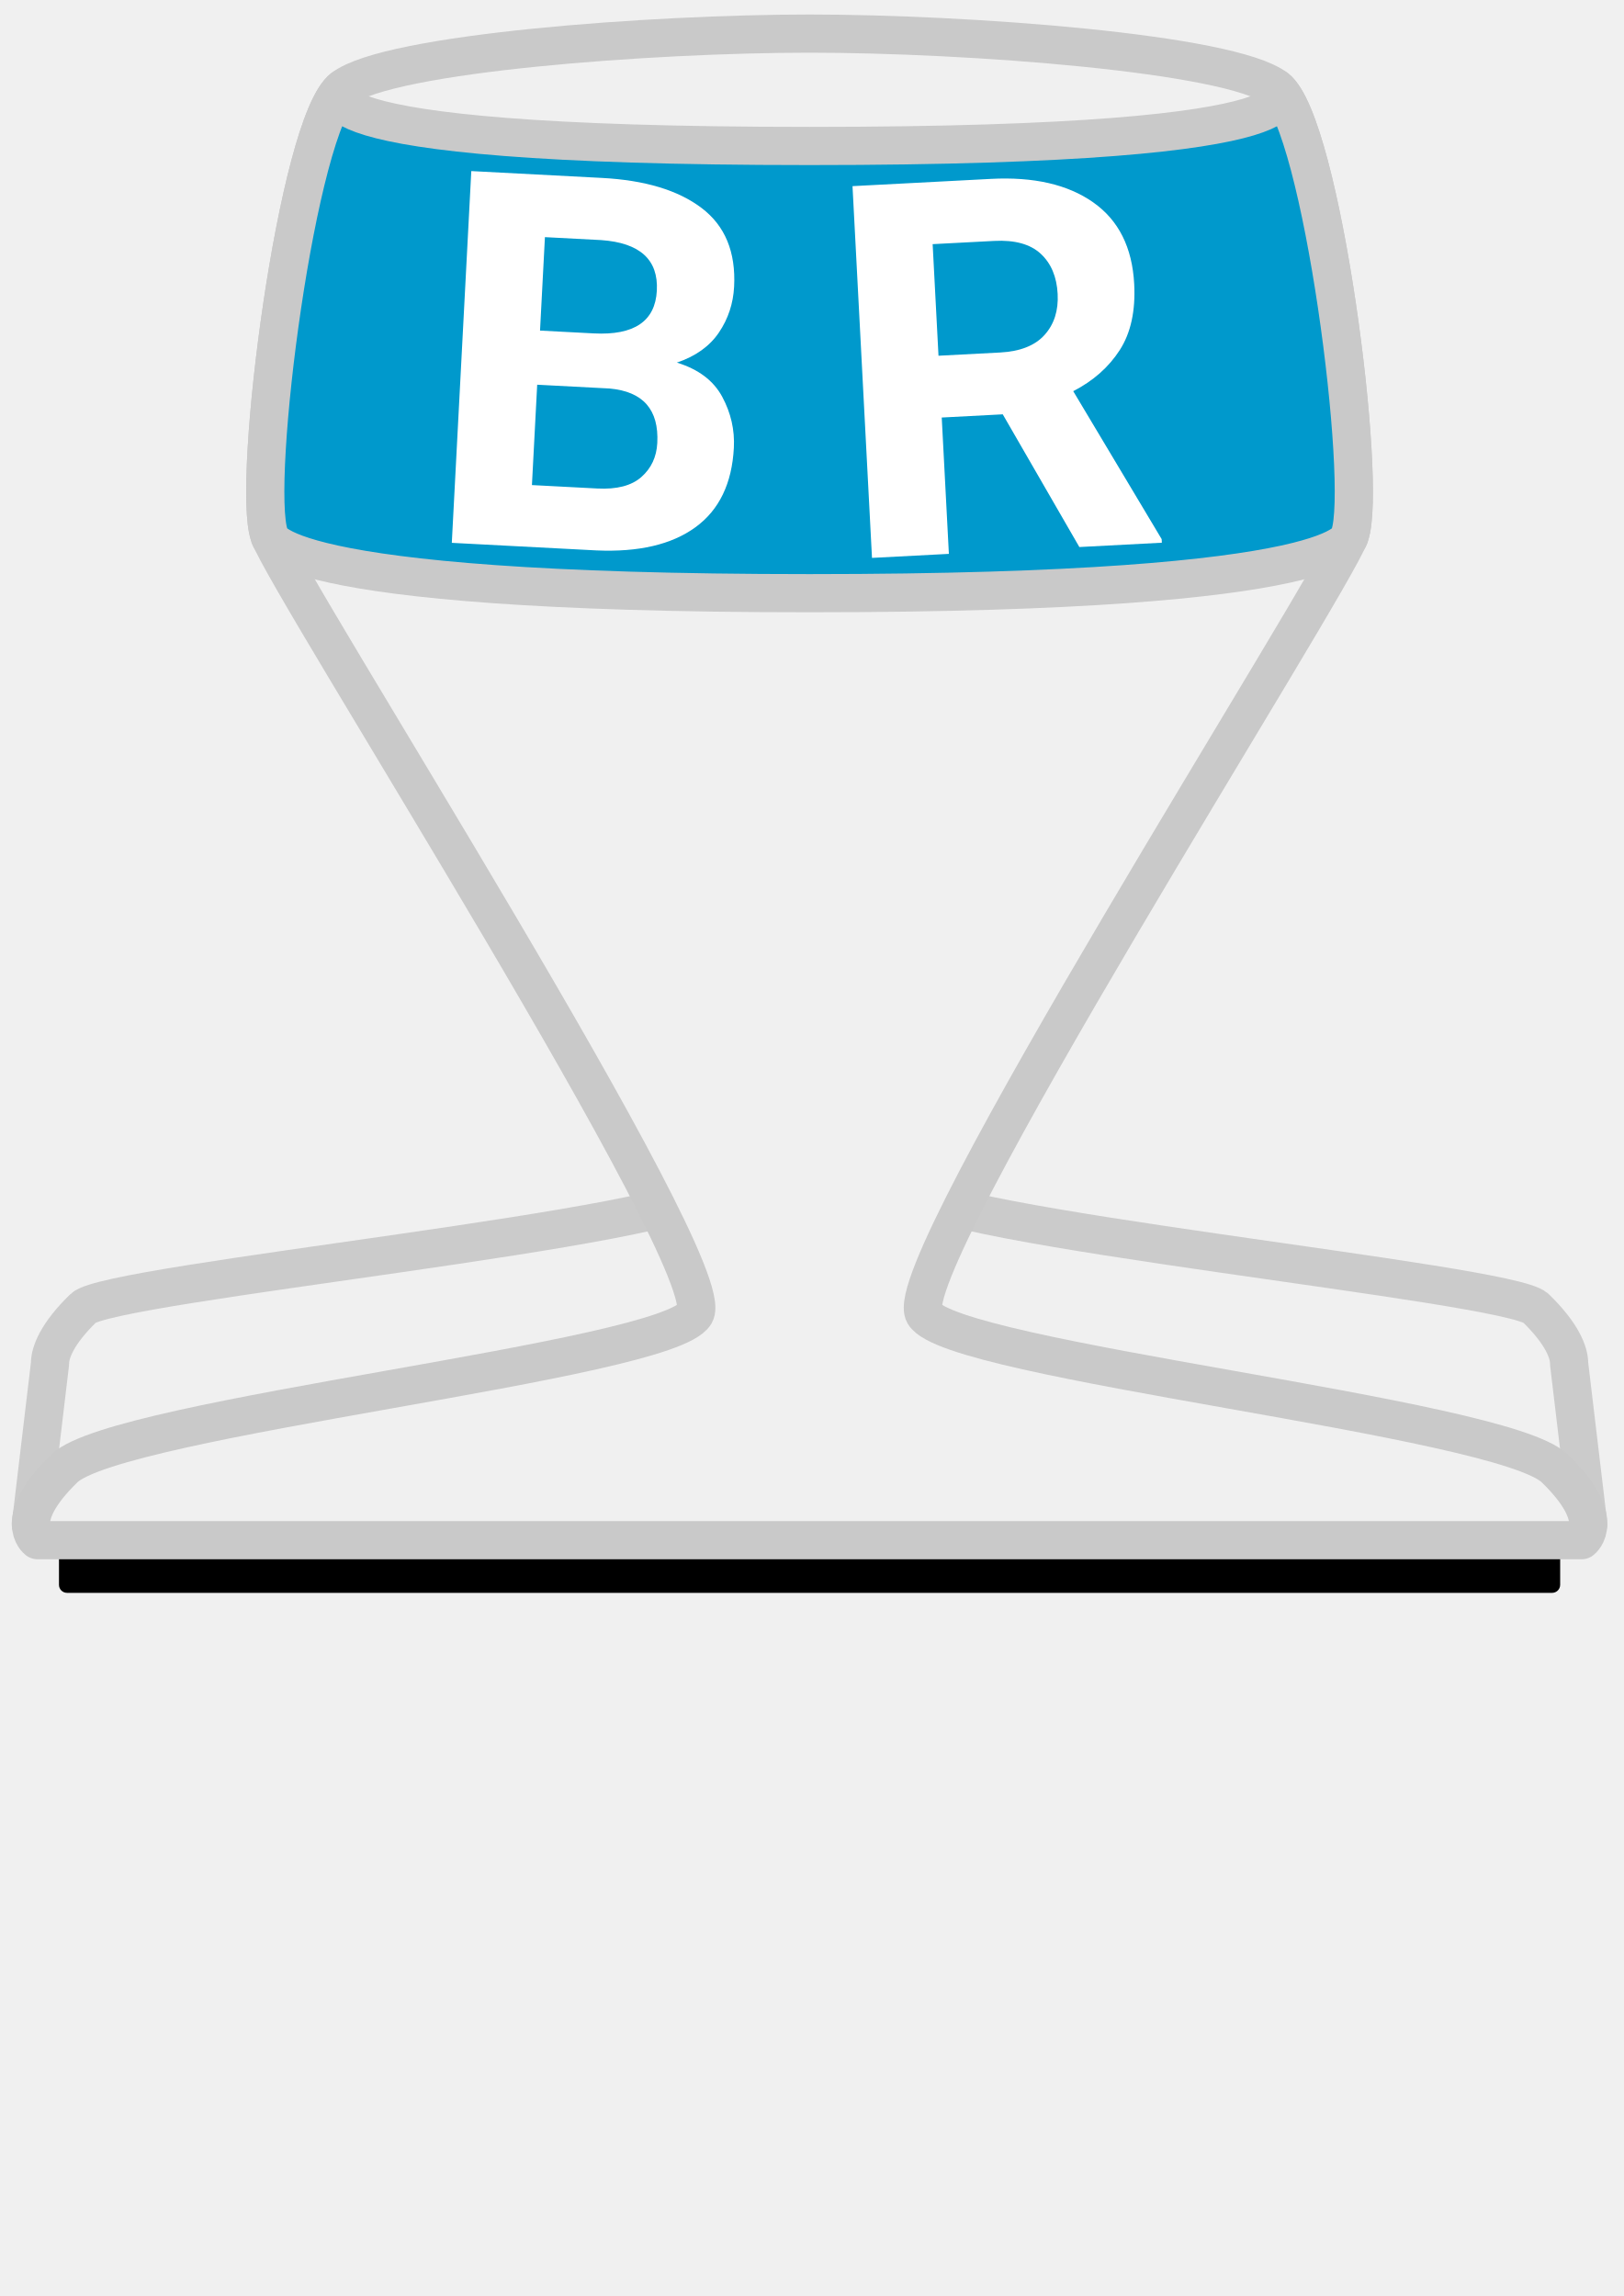
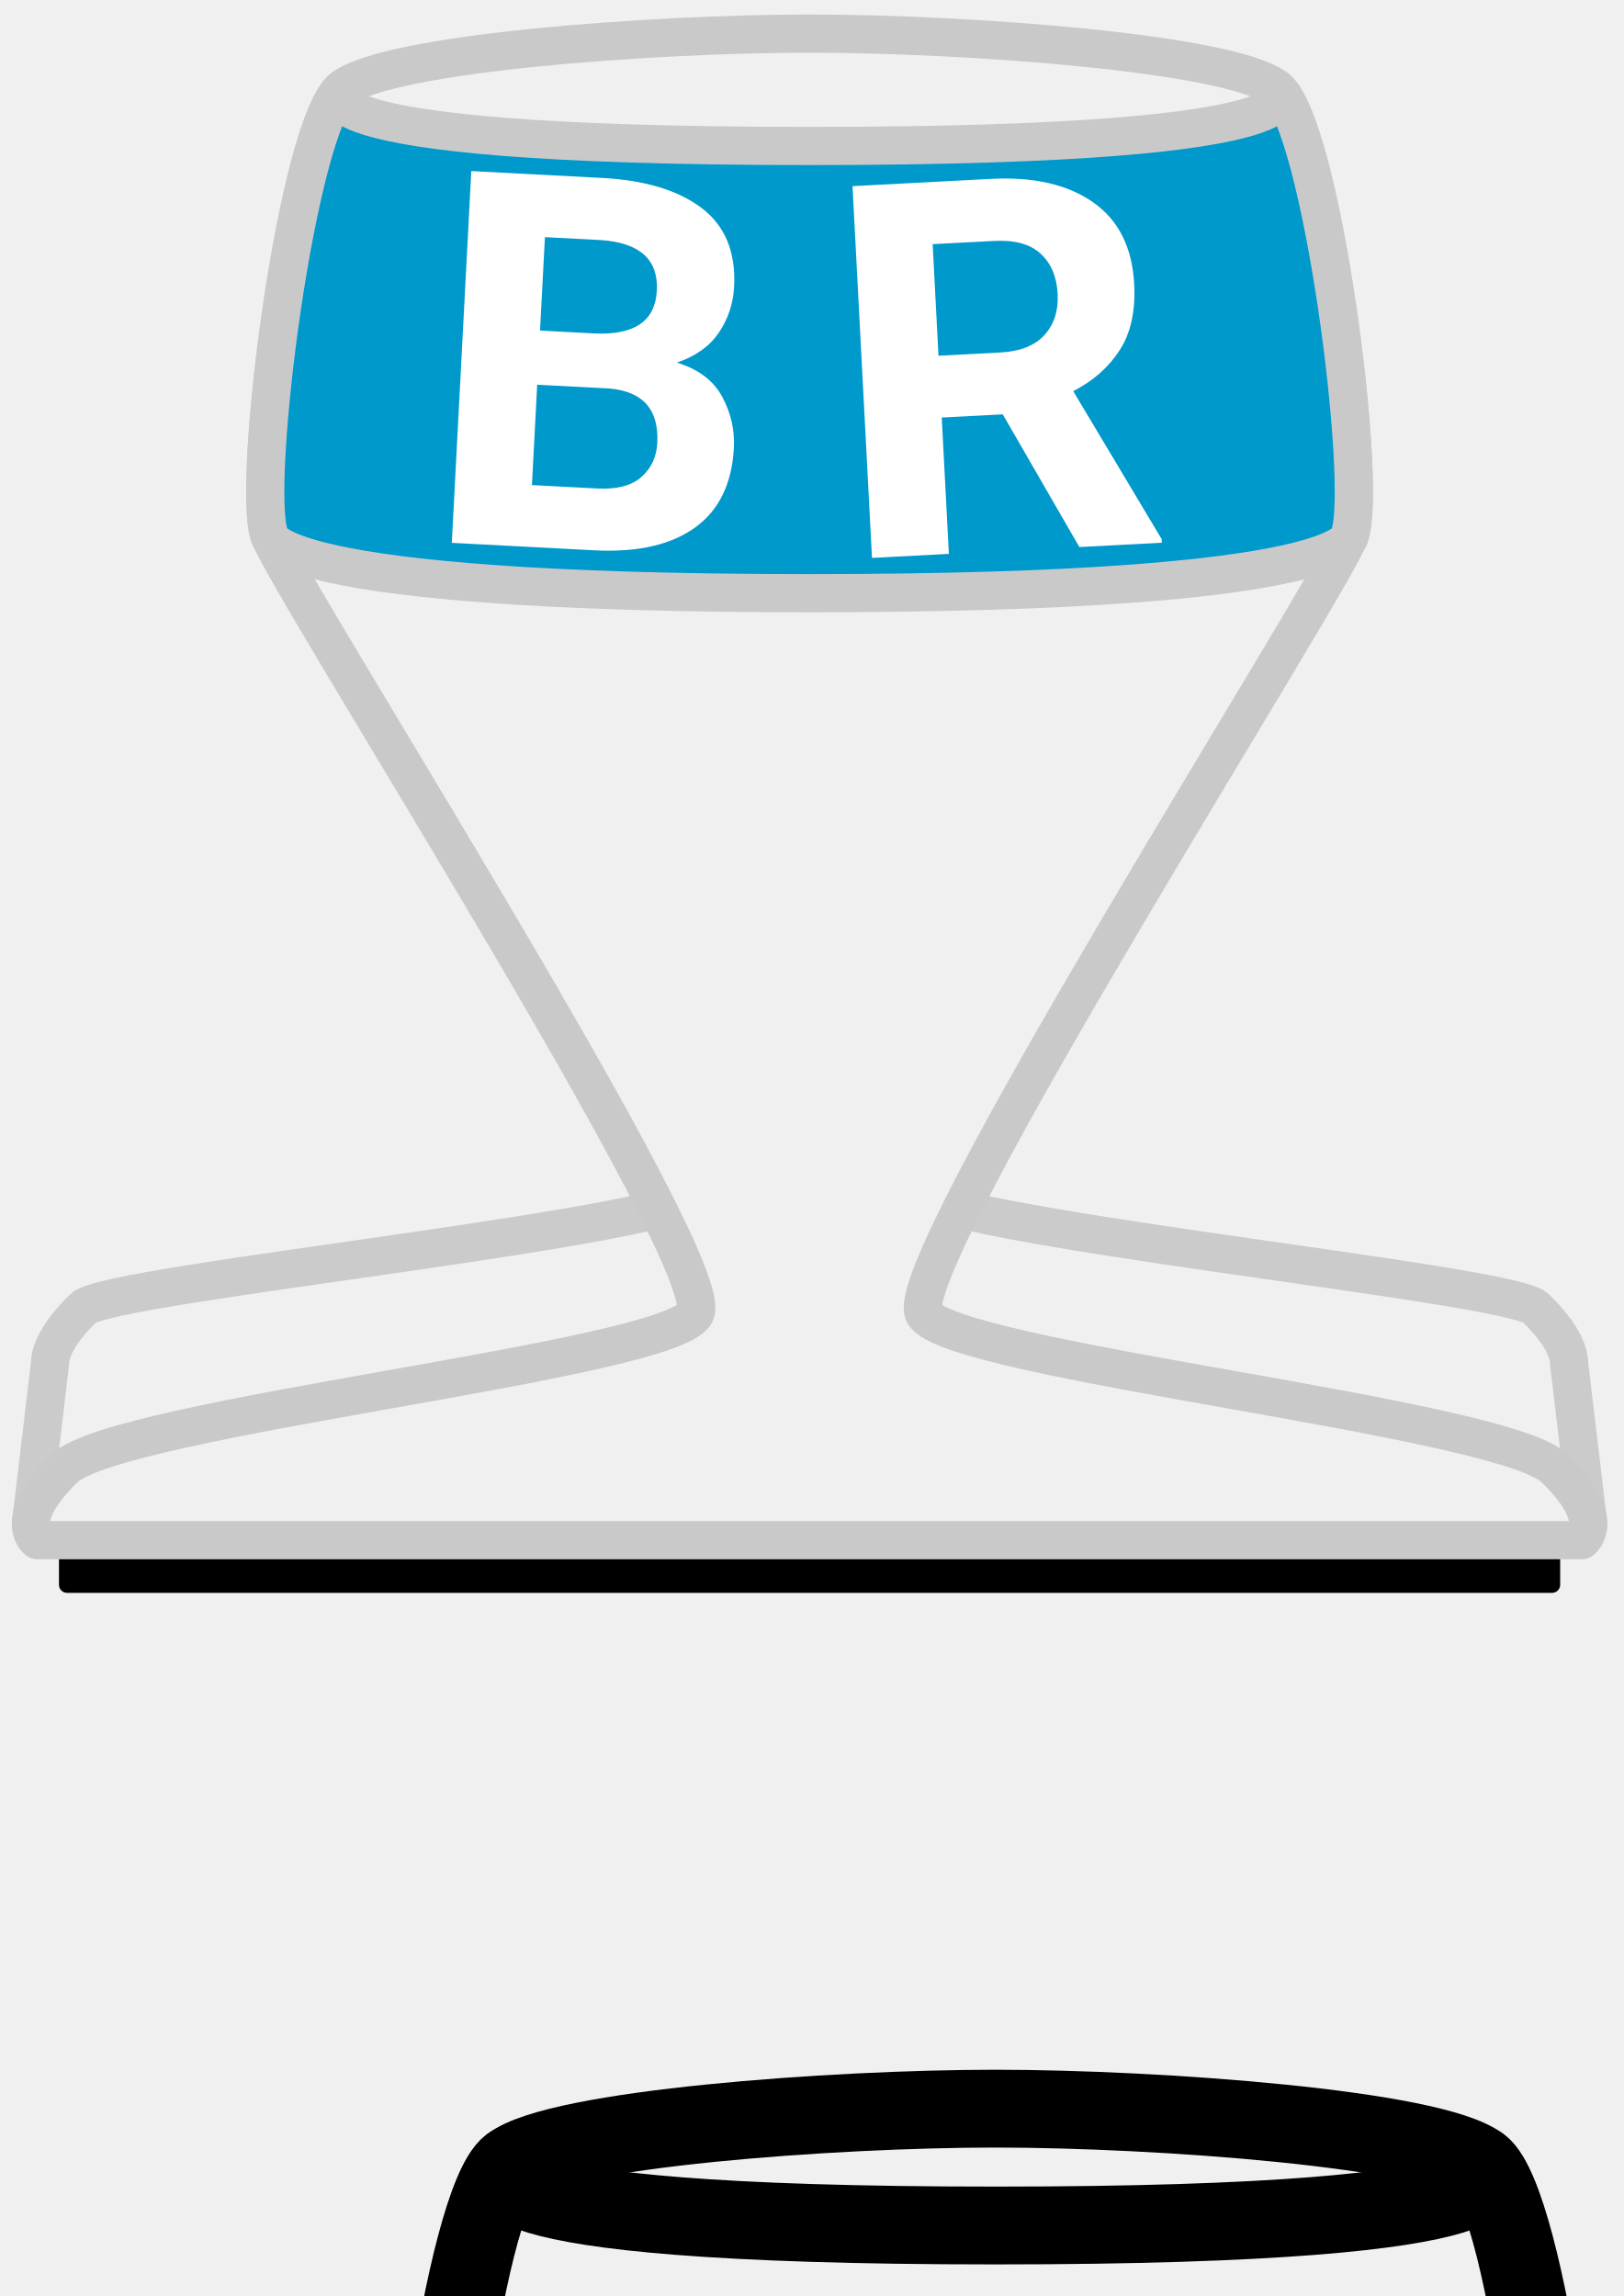
- <svg xmlns="http://www.w3.org/2000/svg" width="744.094" height="1052.362" id="svg3029" version="1.1">
+ <svg xmlns="http://www.w3.org/2000/svg" version="1.1" id="svg3029" height="1052.362" width="744.094">
  <defs id="defs3031" />
  <g id="layer1">
    <rect style="fill:#000000;fill-opacity:1;stroke:none" id="rect7912" width="687.946" height="35.545" x="27.027" y="694.528" rx="3.675" />
    <g transform="matrix(0.8749123,0,0,0.8749123,-66.45613,-118.8748)" id="g7995" style="fill:#f0f0f0;fill-opacity:1;stroke:#c9c9c9;stroke-width:20;stroke-linecap:round;stroke-linejoin:round;stroke-miterlimit:4;stroke-opacity:1;stroke-dasharray:none">
      <path style="opacity:0.94;fill:#f0f0f0;fill-opacity:1;stroke:#c9c9c9;stroke-width:20;stroke-linecap:round;stroke-linejoin:round;stroke-miterlimit:4;stroke-opacity:1;stroke-dasharray:none" d="m 92.145,934.357 815.709,-0.015 -10,-83.987 c 0.087,-5.843 -3.686,-15.805 -17.506,-29.217 -13.821,-13.412 -318.424,-42.297 -330.359,-62.97 l -99.977,1e-5 c -11.936,20.673 -316.587,49.605 -330.359,62.97 -13.773,13.366 -17.57,23.31 -17.507,29.156 z" id="path7864" />
      <path id="path7860" d="m 255.652,182.044 c -23.94,18.434 -48.215,207.294 -38.571,234.286 9.644,26.992 237.254,383.03 222.931,407.839 -14.323,24.809 -302.338,53.777 -330.359,80.97 -28.022,27.194 -14,37.598 -14,37.598 l 808.696,0 c 0,0 14.022,-10.405 -14,-37.598 -28.022,-27.194 -316.036,-56.161 -330.359,-80.97 -14.323,-24.809 213.287,-380.847 222.931,-407.839 9.644,-26.992 -14.632,-215.851 -38.571,-234.286 C 720.408,163.609 582.004,153.472 500,153.472 c -82.004,0 -220.408,10.137 -244.348,28.571 z" style="fill:#f0f0f0;fill-opacity:1;stroke:#c9c9c9;stroke-width:20;stroke-linecap:round;stroke-linejoin:round;stroke-miterlimit:4;stroke-opacity:1;stroke-dasharray:none" />
    </g>
    <path style="fill:#0099cc;fill-opacity:1;stroke:#c9c9c9;stroke-width:17.498;stroke-linecap:butt;stroke-linejoin:round;stroke-miterlimit:4;stroke-opacity:1;stroke-dasharray:none" d="m 157.225,40.397 c -20.945,16.129 -42.203,181.36 -33.766,204.976 0,0 -3.372,26.514 247.532,26.514 250.904,0 247.532,-26.514 247.532,-26.514 8.437,-23.616 -12.794,-188.847 -33.739,-204.976 0,0 37.437,26.514 -213.779,26.514 -251.216,0 -213.779,-26.514 -213.779,-26.514 z" id="rect4039" />
    <text xml:space="preserve" style="font-size:40px;font-style:normal;font-variant:normal;font-weight:bold;font-stretch:normal;line-height:125%;letter-spacing:0px;word-spacing:0px;fill:#000000;fill-opacity:1;stroke:none;font-family:Roboto;-inkscape-font-specification:Sans Bold" x="204.554" y="237.628" id="text3127" transform="matrix(0.9986295,0.05233596,-0.05233596,0.9986295,0,0)">
      <tspan id="tspan3129" x="204.554" y="237.628" style="font-size:240px;fill:#ffffff">B</tspan>
    </text>
    <text xml:space="preserve" style="font-size:40px;font-style:normal;font-variant:normal;font-weight:bold;font-stretch:normal;line-height:125%;letter-spacing:0px;word-spacing:0px;fill:#000000;fill-opacity:1;stroke:none;font-family:Roboto;-inkscape-font-specification:Sans Bold" x="370.444" y="276.274" id="text3131" transform="matrix(0.9986295,-0.05233596,0.05233596,0.9986295,0,0)">
      <tspan id="tspan3133" x="370.444" y="276.274" style="font-size:240px;fill:#ffffff">R</tspan>
    </text>
+     <rect rx="3.675" y="839.99" x="-1247.785" height="35.545" width="687.946" id="rect2991" style="fill:#000000;fill-opacity:1;stroke:none" />
+     <path style="opacity:0.94;fill:#f0f0f0;fill-opacity:1;stroke:#c9c9c9;stroke-width:17.498;stroke-linecap:round;stroke-linejoin:round;stroke-miterlimit:4;stroke-opacity:1;stroke-dasharray:none" d="m -973.095,699.792 c -69.106,16.522 -253.512,35.538 -263.488,45.219 -9.976,9.681 -15.373,20.394 -15.317,25.509 l -8.749,73.548 713.674,-0.013 -8.749,-73.481 c 0.076,-5.112 -5.328,-15.869 -15.317,-25.562 -9.989,-9.693 -193.581,-28.624 -263.032,-45.112" id="path2995" />
+     <path id="path2997" d="m -834.593,700.289 c 46.596,-93.469 171.661,-290.841 178.31,-309.45 6.649,-18.609 -12.801,-188.851 -33.747,-204.979 -20.945,-16.128 -142.036,-24.997 -213.783,-24.997 -71.746,0 -192.838,8.869 -213.783,24.997 -20.945,16.129 -40.396,186.369 -33.747,204.979 6.649,18.61 131.726,216.002 178.317,309.465" style="fill:#f0f0f0;fill-opacity:1;stroke:#c9c9c9;stroke-width:17.498;stroke-linecap:round;stroke-linejoin:round;stroke-miterlimit:4;stroke-opacity:1;stroke-dasharray:none" />
+     <path id="path2999" d="m -1117.588,185.859 c -20.945,16.129 -42.203,181.36 -33.766,204.976 0,0 -3.372,26.514 247.532,26.514 250.904,0 247.532,-26.514 247.532,-26.514 8.437,-23.616 -12.794,-188.847 -33.739,-204.976 0,0 37.437,26.514 -213.779,26.514 -251.216,0 -213.779,-26.514 -213.779,-26.514 z" style="fill:#0099cc;fill-opacity:1;stroke:#c9c9c9;stroke-width:17.498;stroke-linecap:butt;stroke-linejoin:round;stroke-miterlimit:4;stroke-opacity:1;stroke-dasharray:none" />
+     <rect style="fill:#000000;fill-opacity:1;stroke:none;stroke-opacity:1" id="rect3842" width="687.946" height="35.545" x="-870.643" y="1808.562" rx="3.675" />
+     <path id="path3844" d="m -595.952,1668.364 c -69.106,16.522 -253.512,35.538 -263.488,45.219 -9.976,9.681 -15.373,20.394 -15.317,25.509 l -8.749,73.547 713.674,-0.013 -8.749,-73.481 c 0.076,-5.112 -5.328,-15.869 -15.317,-25.562 -9.989,-9.694 -193.581,-28.624 -263.032,-45.112" style="opacity:0.94;fill:none;fill-opacity:1;stroke:#000000;stroke-width:17.498;stroke-linecap:round;stroke-linejoin:round;stroke-miterlimit:4;stroke-opacity:1;stroke-dasharray:none" />
+     <path style="fill:none;fill-opacity:1;stroke:#000000;stroke-width:17.498;stroke-linecap:round;stroke-linejoin:round;stroke-miterlimit:4;stroke-opacity:1;stroke-dasharray:none" d="m -457.45,1668.861 c 46.596,-93.469 171.661,-290.841 178.31,-309.45 6.649,-18.609 -12.801,-188.851 -33.747,-204.98 -20.945,-16.128 -142.036,-24.997 -213.783,-24.997 -71.746,0 -192.838,8.869 -213.783,24.997 -20.945,16.129 -40.396,186.369 -33.747,204.98 6.649,18.61 131.726,216.002 178.317,309.465" id="path3846" />
+     <path style="fill:none;fill-opacity:1;stroke:#000000;stroke-width:17.498;stroke-linecap:butt;stroke-linejoin:round;stroke-miterlimit:4;stroke-opacity:1;stroke-dasharray:none" d="m -740.445,1154.431 c -20.945,16.128 -42.203,181.36 -33.766,204.976 0,0 -3.372,26.514 247.532,26.514 250.904,0 247.532,-26.514 247.532,-26.514 8.437,-23.616 -12.794,-188.847 -33.739,-204.976 0,0 37.437,26.514 -213.779,26.514 -251.216,0 -213.779,-26.514 -213.779,-26.514 z" id="path3848" />
+     <text transform="matrix(0.9986295,0.05233596,-0.05233596,0.9986295,0,0)" id="text3850" y="449.265" x="-1049.516" style="font-size:40px;font-style:normal;font-variant:normal;font-weight:bold;font-stretch:normal;line-height:125%;letter-spacing:0px;word-spacing:0px;fill:#000000;fill-opacity:1;stroke:none;font-family:Roboto;-inkscape-font-specification:Sans Bold" xml:space="preserve">
+       <tspan style="font-size:240px;fill:#ffffff" y="449.265" x="-1049.516" id="tspan3852">B</tspan>
+     </text>
+     <text transform="matrix(0.9986295,-0.05233596,0.05233596,0.9986295,0,0)" id="text3854" y="355.666" x="-898.879" style="font-size:40px;font-style:normal;font-variant:normal;font-weight:bold;font-stretch:normal;line-height:125%;letter-spacing:0px;word-spacing:0px;fill:#000000;fill-opacity:1;stroke:none;font-family:Roboto;-inkscape-font-specification:Sans Bold" xml:space="preserve">
+       <tspan style="font-size:240px;fill:#ffffff" y="355.666" x="-898.879" id="tspan3856">R</tspan>
+     </text>
+     <g id="g3932" transform="translate(-165.7143,-348.5714)">
+       <rect rx="3.821" y="2021.194" x="264.214" height="43.443" width="715.299" id="rect3842-0" style="fill:#000000;fill-opacity:1;stroke:none" />
+       <path style="fill:none;stroke:#000000;stroke-width:35.666;stroke-linecap:round;stroke-linejoin:round;stroke-miterlimit:4;stroke-opacity:1;stroke-dasharray:none" d="m 549.826,1875.421 c -71.854,17.18 -263.592,36.951 -273.965,47.017 -10.373,10.067 -15.984,21.206 -15.926,26.523 l -9.097,76.472 742.05,-0.011 -9.097,-76.403 c 0.083,-5.315 -5.54,-16.5 -15.926,-26.579 -10.386,-10.079 -201.277,-29.763 -273.49,-46.906" id="path3844-1" />
+       <path id="path3846-5" d="m 693.835,1875.938 c 48.449,-97.185 178.486,-302.405 185.399,-321.754 6.913,-19.35 -13.31,-196.359 -35.088,-213.129 -21.778,-16.77 -147.684,-25.992 -222.283,-25.992 -74.599,0 -200.505,9.222 -222.283,25.992 -21.778,16.77 -42.002,193.779 -35.088,213.129 6.913,19.35 136.964,224.589 185.407,321.769" style="fill:none;stroke:#000000;stroke-width:35.666;stroke-linecap:round;stroke-linejoin:round;stroke-miterlimit:4;stroke-opacity:1;stroke-dasharray:none" />
+       <path id="path3848-8" d="m 399.589,1341.054 c -21.778,16.77 -43.881,188.571 -35.109,213.125 0,0 -3.506,27.567 257.374,27.567 260.879,0 257.374,-27.567 257.374,-27.567 8.773,-24.555 -13.302,-196.356 -35.08,-213.125 0,0 38.925,27.568 -222.279,27.568 -261.205,0 -222.279,-27.568 -222.279,-27.568 z" style="fill:none;stroke:#000000;stroke-width:35.666;stroke-linecap:butt;stroke-linejoin:round;stroke-miterlimit:4;stroke-opacity:1;stroke-dasharray:none" />
+     </g>
  </g>
</svg>
